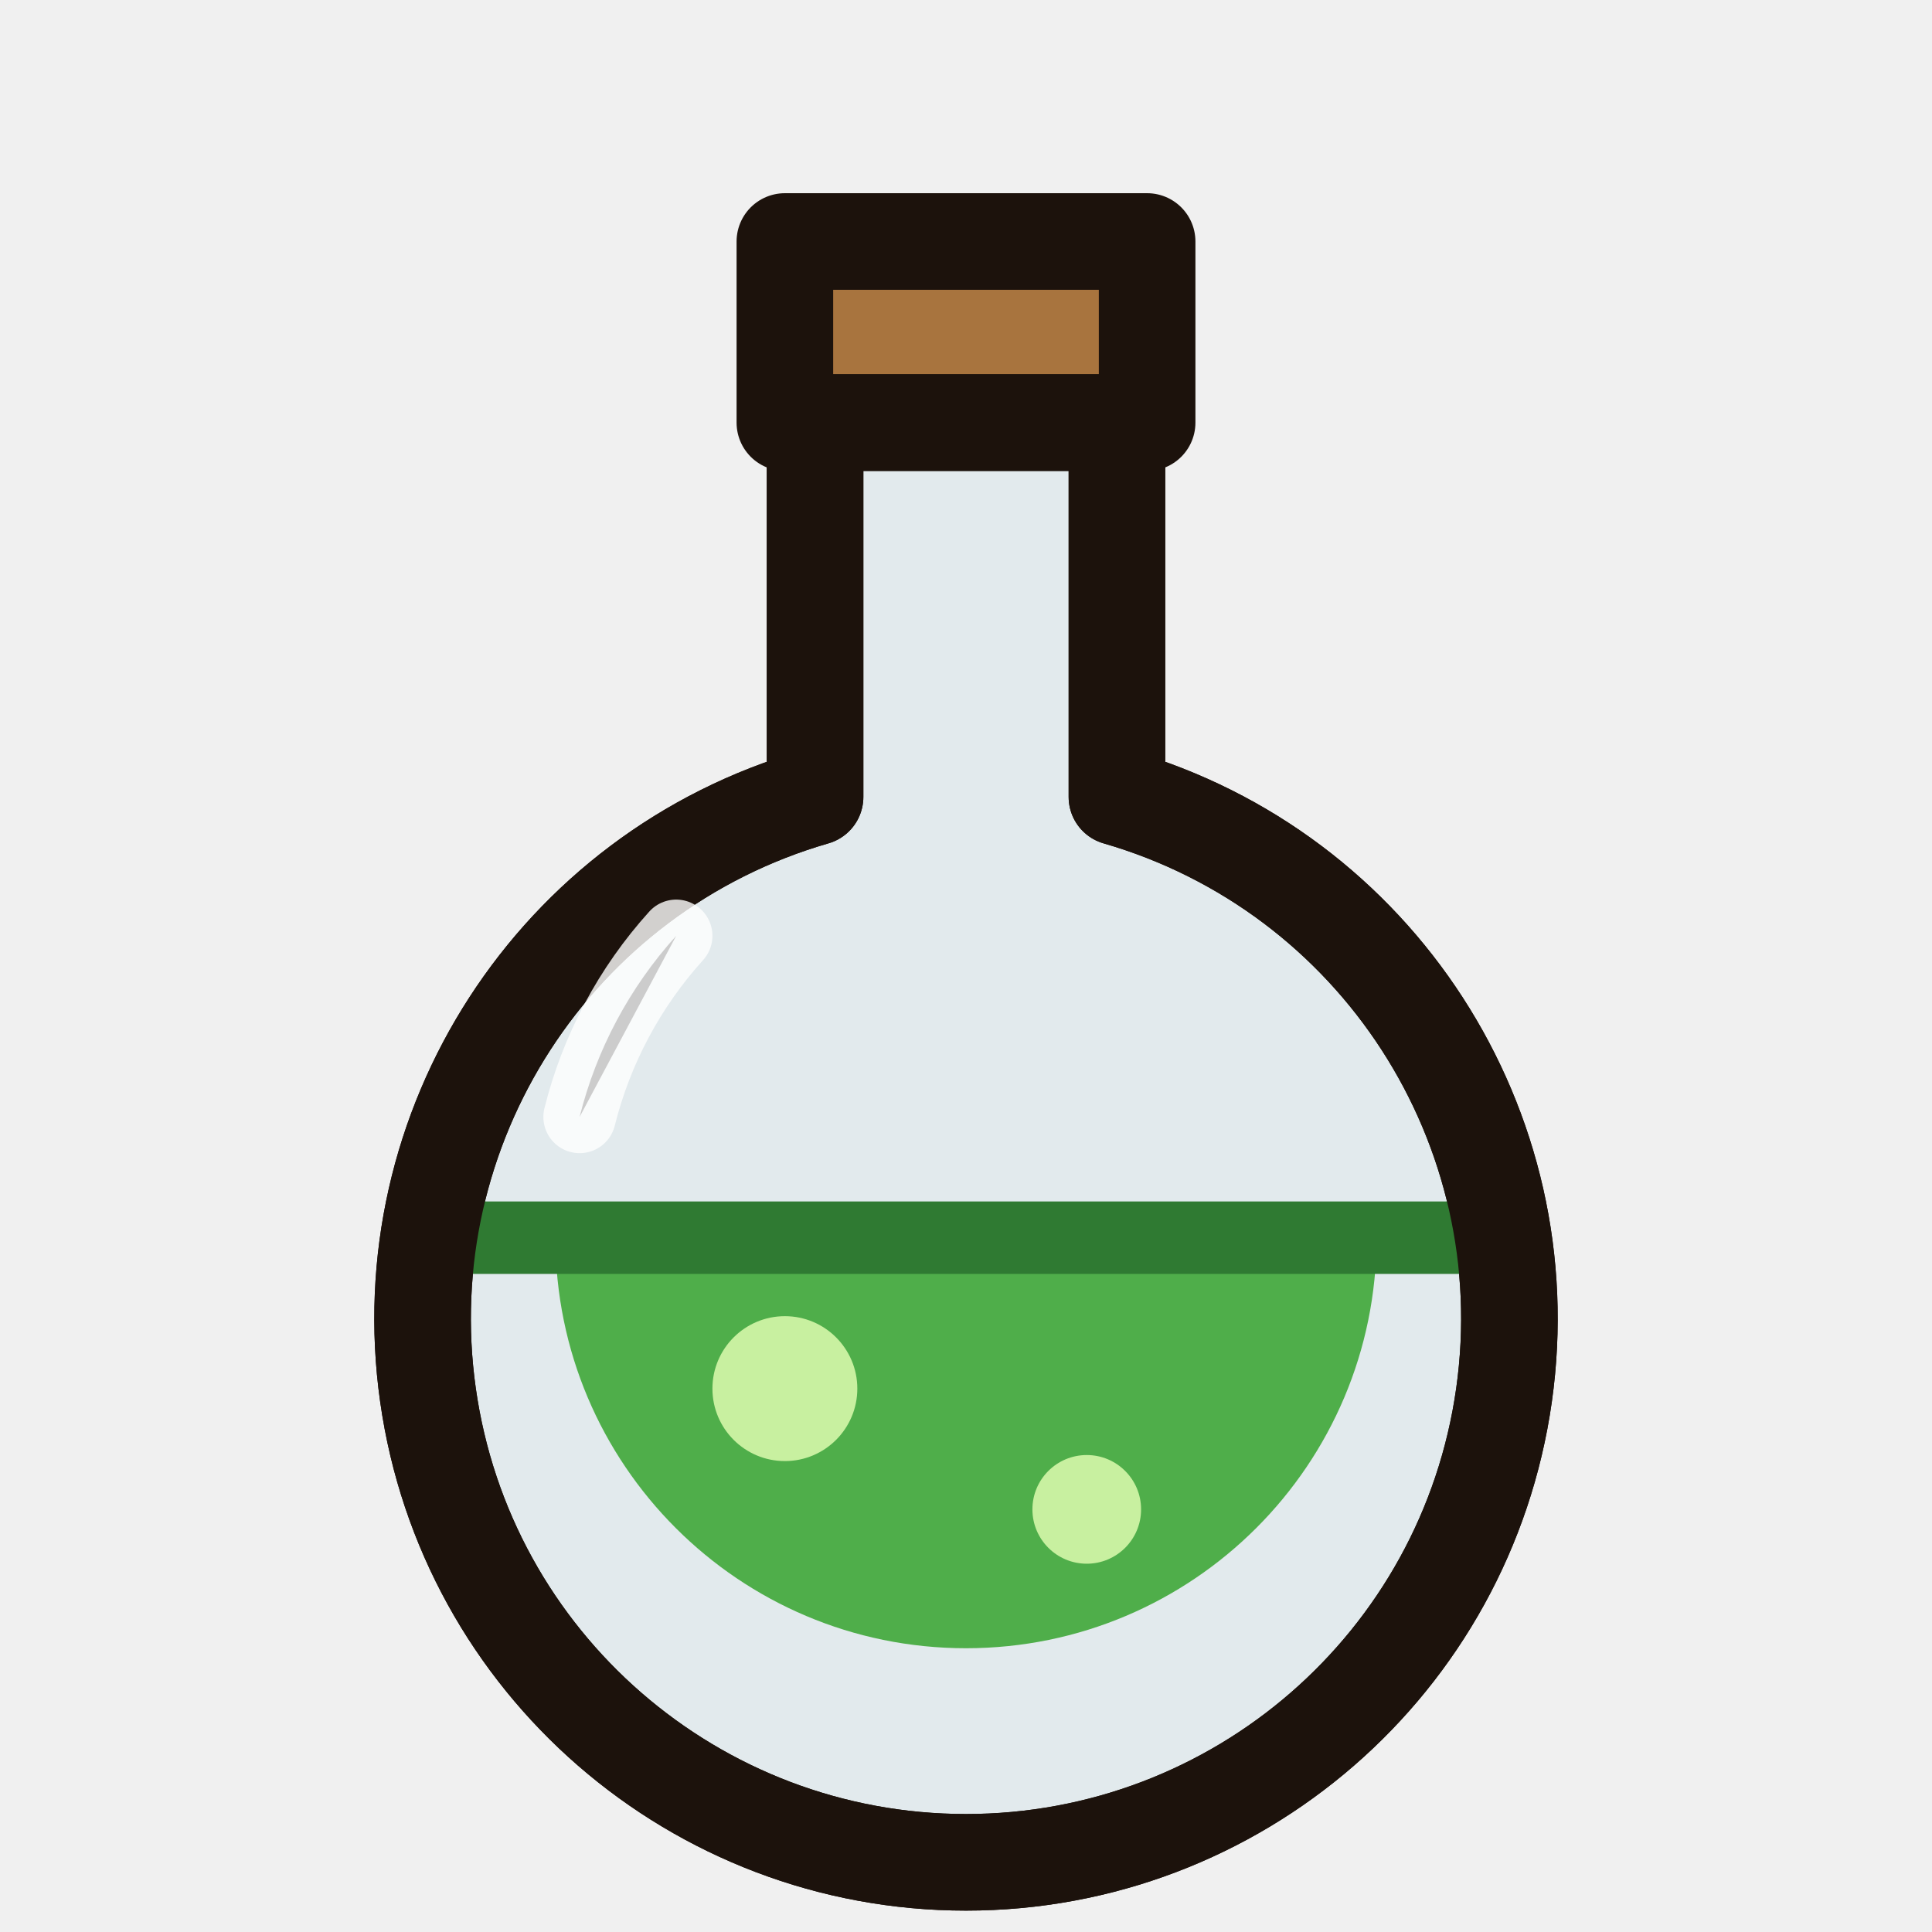
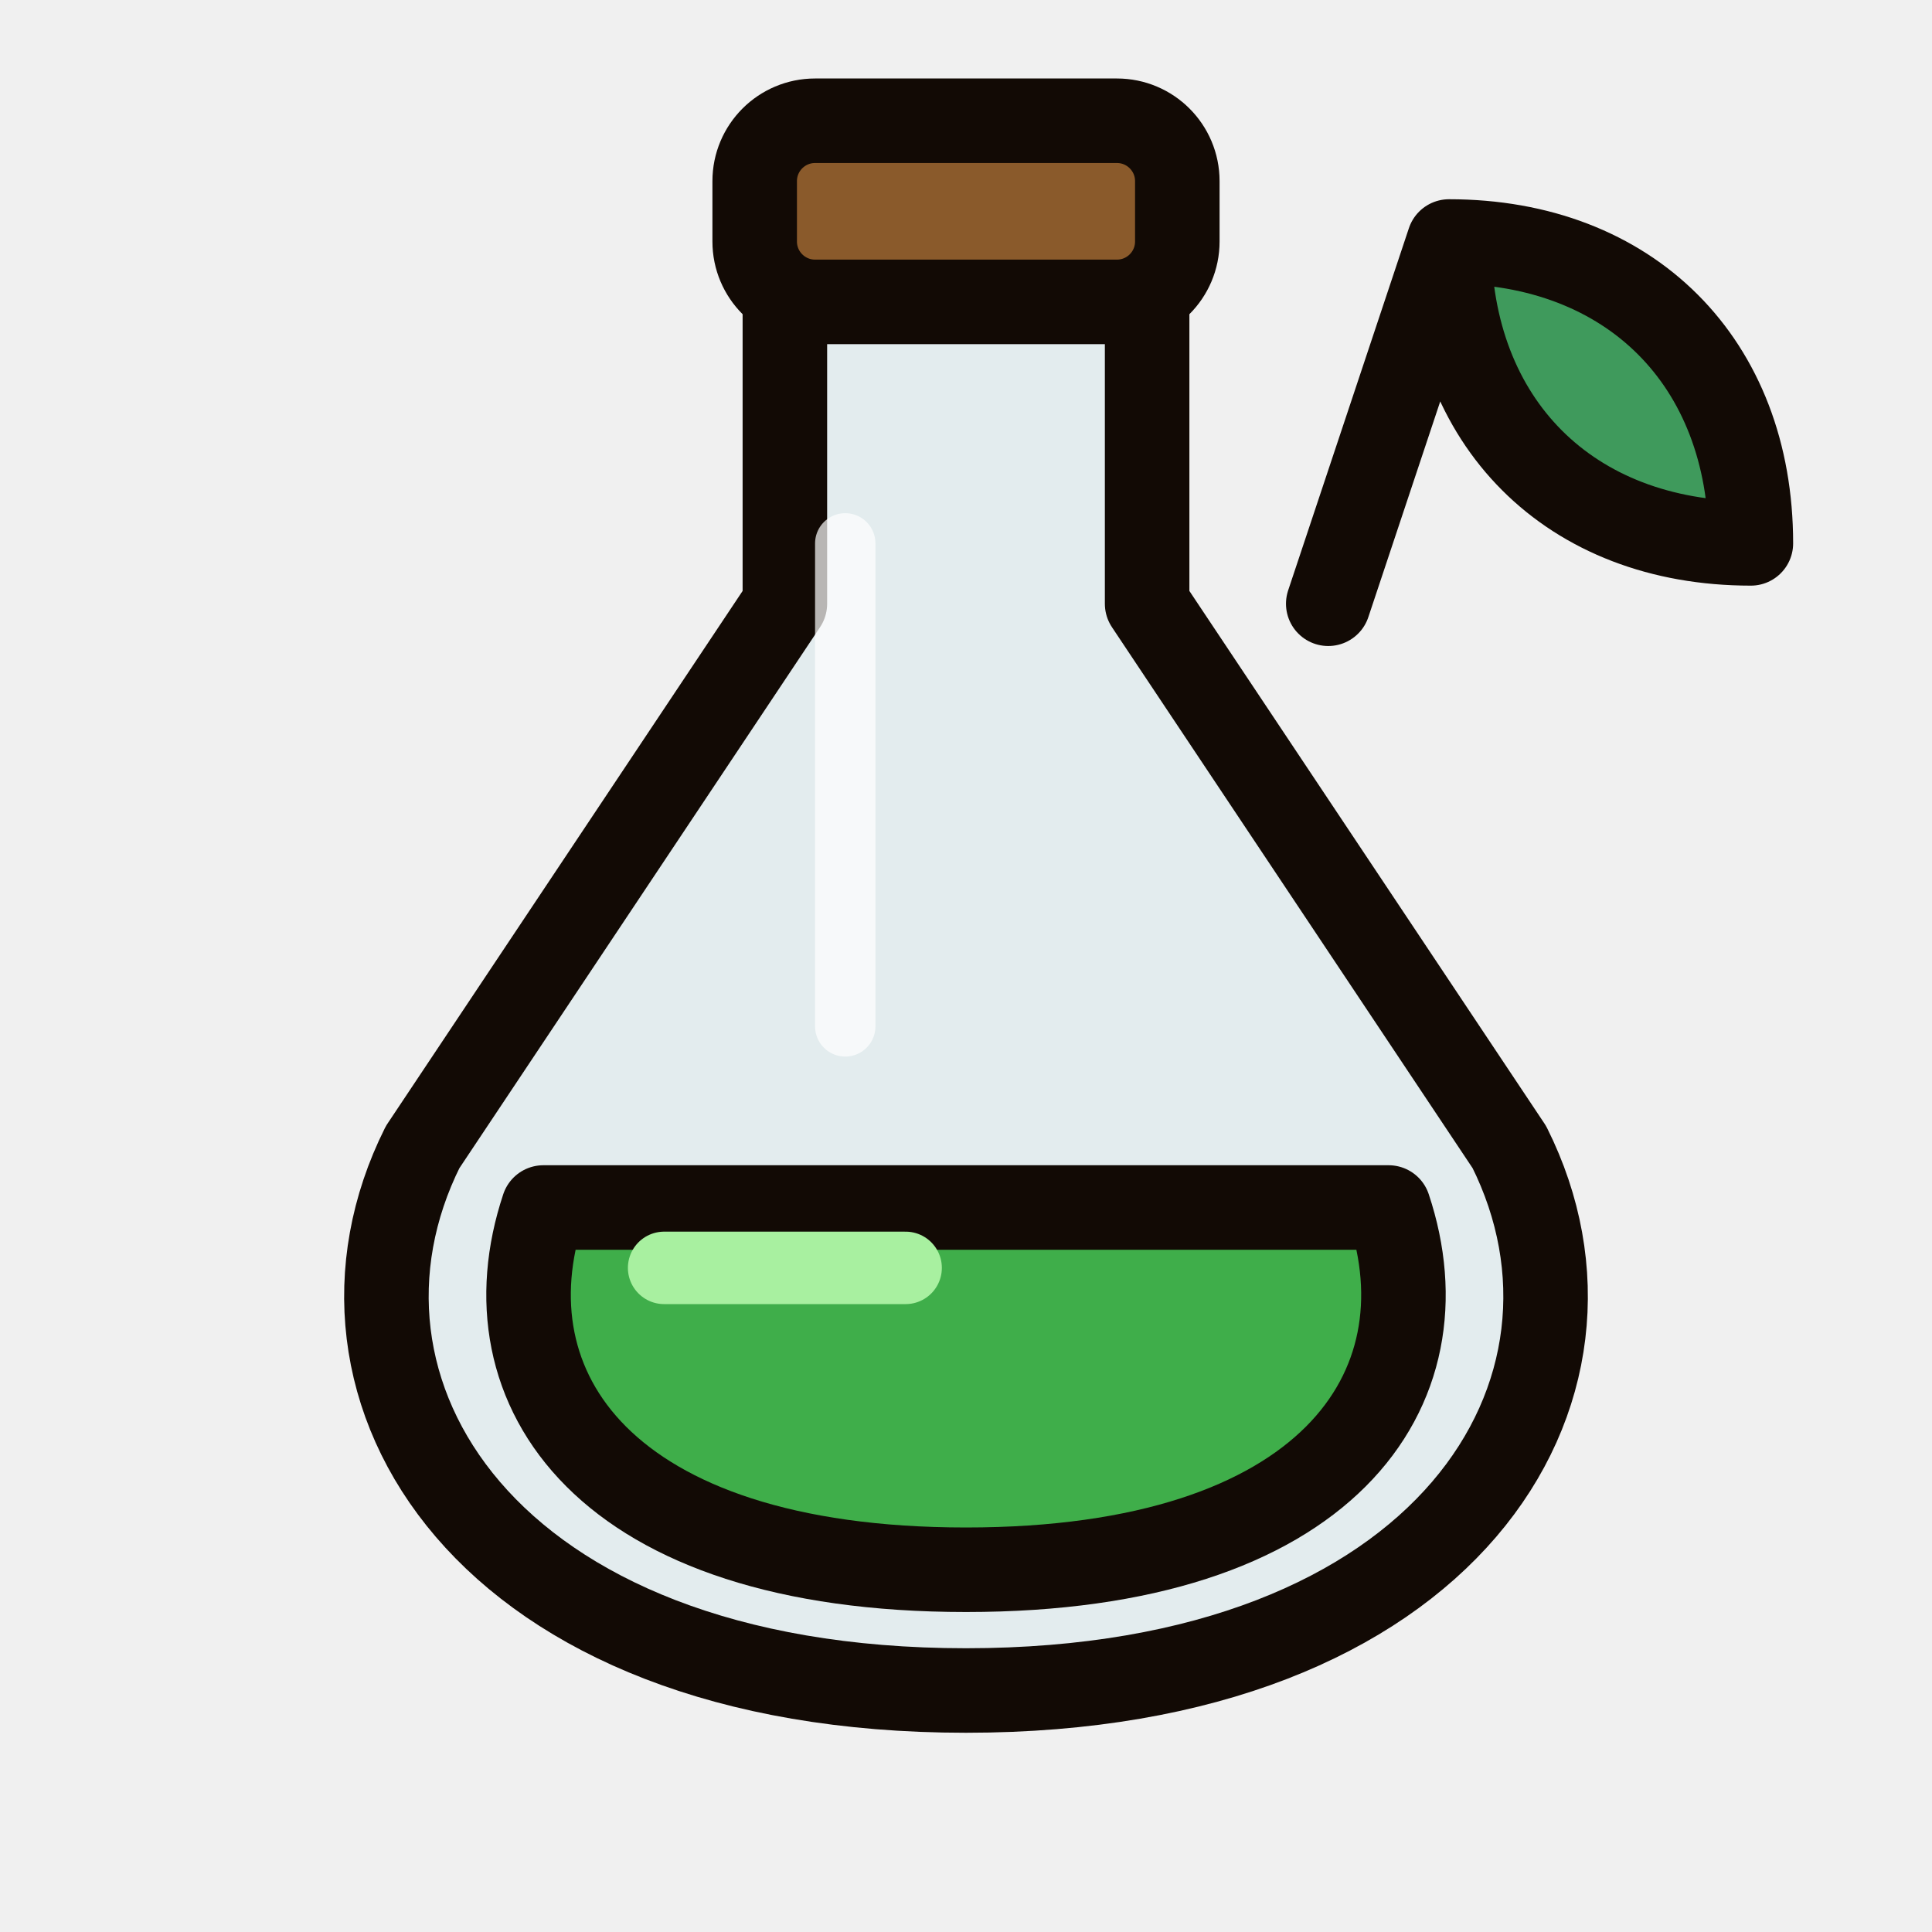
<svg xmlns="http://www.w3.org/2000/svg" viewBox="0 0 32 32" width="32" height="32">
-   <path d="M13 4h6v3h-6z" fill="#a8743e" stroke="#1c120c" stroke-width="1.6" stroke-linejoin="round" stroke-linecap="round" />
-   <path d="M13.5 7h5v6.2a9 9 0 1 1-5 0z" fill="#dfe9ec" fill-opacity="0.85" stroke="#1c120c" stroke-width="1.6" stroke-linejoin="round" stroke-linecap="round" />
-   <path d="M9.2 20.5a6.8 6.8 0 0 0 13.6 0z" fill="#4fae4a" />
-   <path d="M7.6 20.5h16.8" stroke="#2f7a32" stroke-width="1.2" />
-   <path d="M13.5 7h5v6.2a9 9 0 1 1-5 0z" fill="none" stroke="#1c120c" stroke-width="1.6" stroke-linejoin="round" stroke-linecap="round" />
-   <circle cx="13" cy="23" r="1.2" fill="#c8f0a0" />
-   <circle cx="18" cy="25" r="0.9" fill="#c8f0a0" />
-   <path d="M11.2 15.5a7 7 0 0 0-1.6 3" stroke="#ffffff" stroke-width="1.2" stroke-linecap="round" stroke-opacity="0.8" />
+   <path d="M13 4h6v6l6 9c2 4-1 9-9 9s-11-5-9-9l6-9z" fill="#d8e8ec" fill-opacity=".55" stroke="#120a05" stroke-width="1.4" stroke-linejoin="round" stroke-linecap="round" />
+   <path d="M9 20h14c1 3-1 6-7 6s-8-3-7-6z" fill="#3fae4a" stroke="#120a05" stroke-width="1.4" stroke-linejoin="round" stroke-linecap="round" />
+   <path d="M11 21h4" stroke="#a8f0a0" stroke-width="1.2" stroke-linecap="round" fill="none" />
+   <rect x="12.5" y="2" width="7" height="3" rx="1" fill="#8a5a2b" stroke="#120a05" stroke-width="1.4" stroke-linejoin="round" stroke-linecap="round" />
+   <path d="M14 9v8" stroke="#fff" stroke-width="1" stroke-opacity=".7" stroke-linecap="round" fill="none" />
+   <path d="M24 4c3 0 5 2 5 5-3 0-5-2-5-5zM24 4l-2 6" fill="#3f9a5c" stroke="#120a05" stroke-width="1.4" stroke-linejoin="round" stroke-linecap="round" />
</svg>
